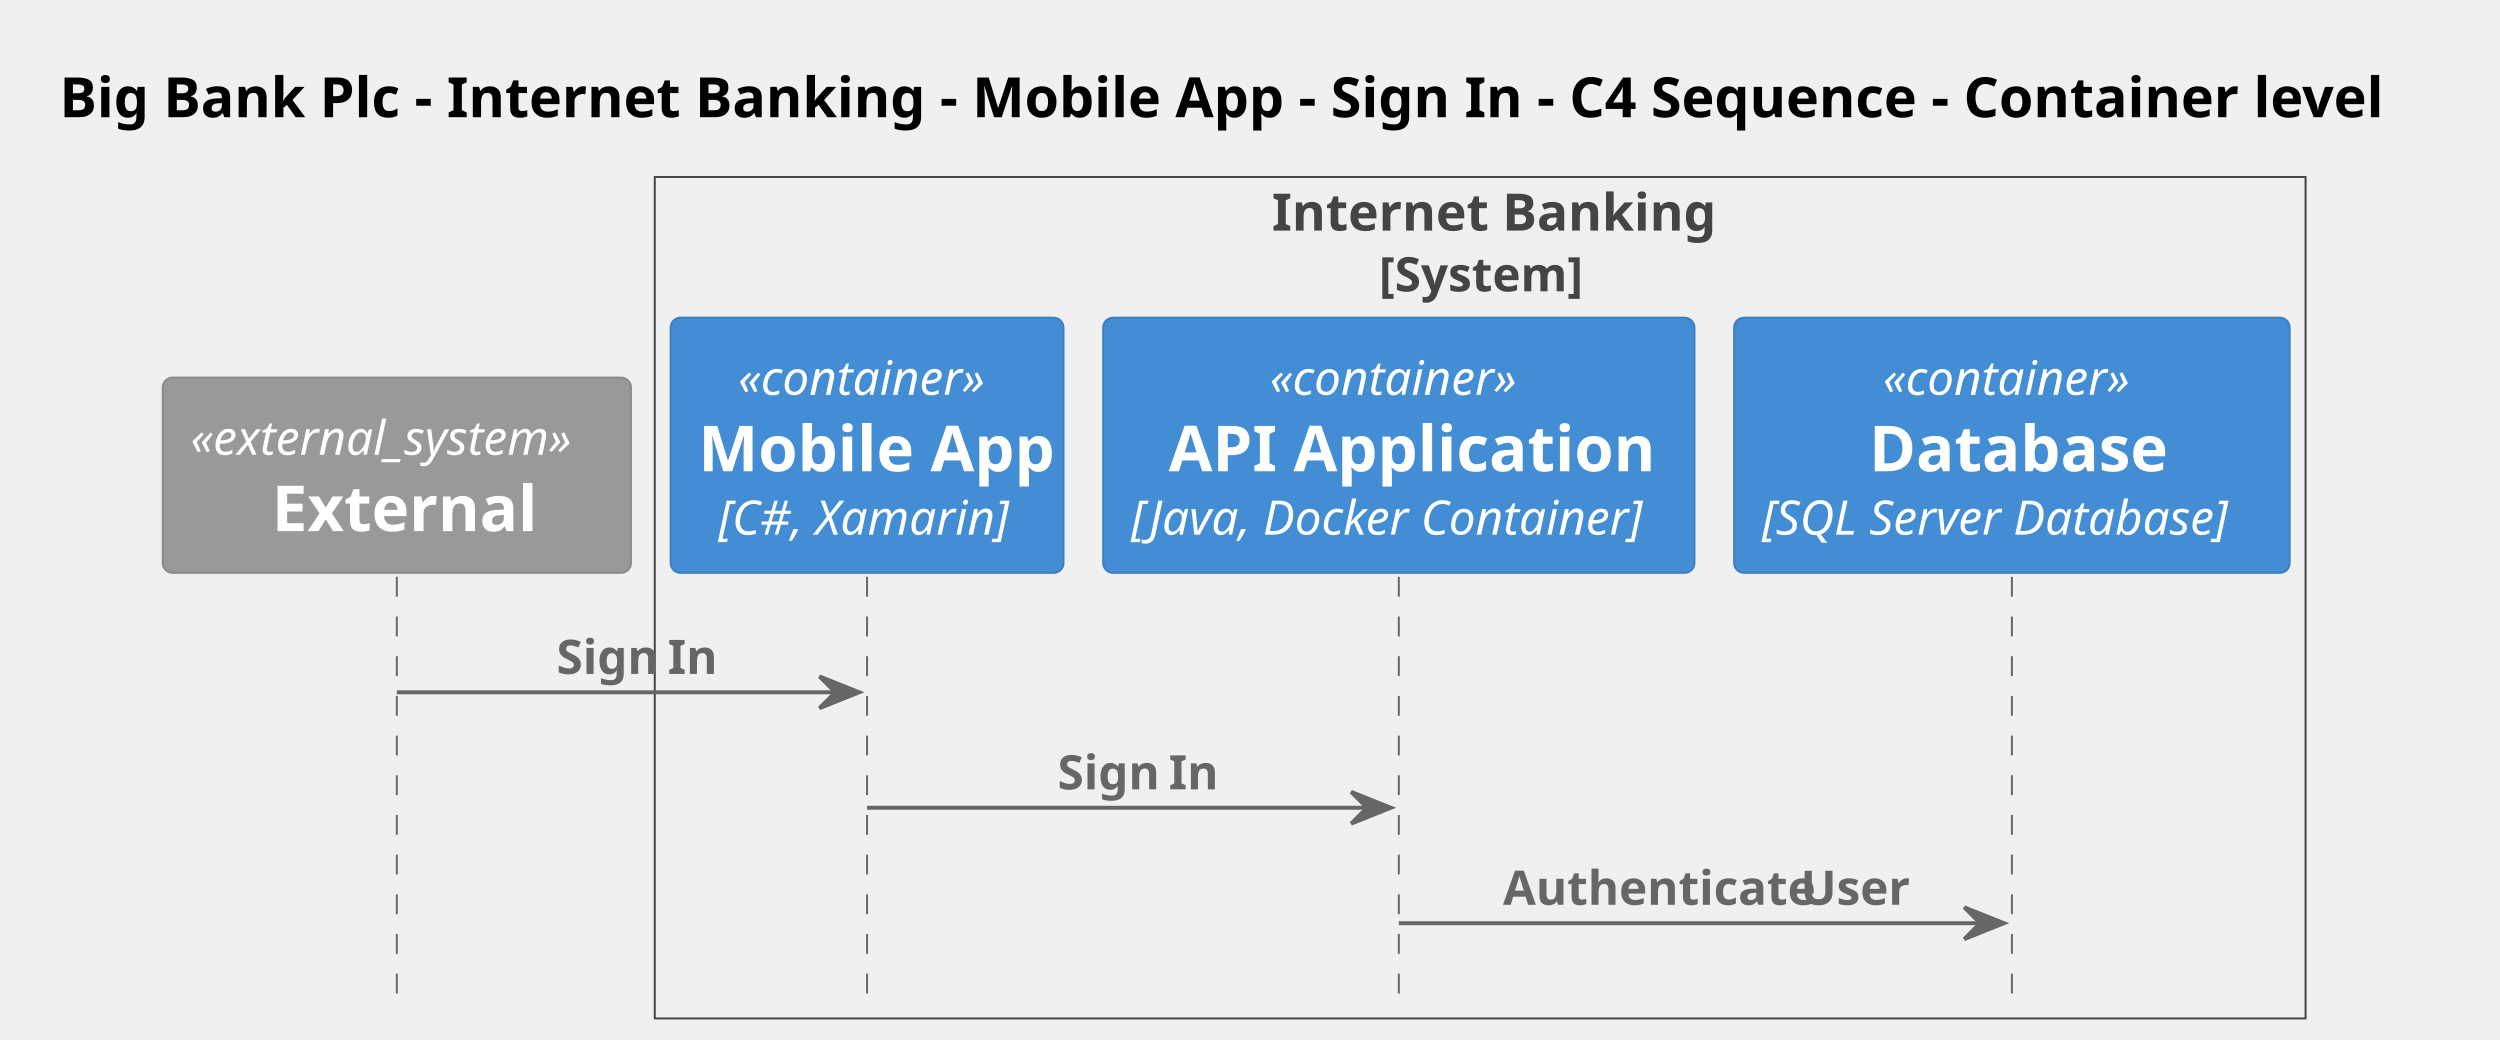
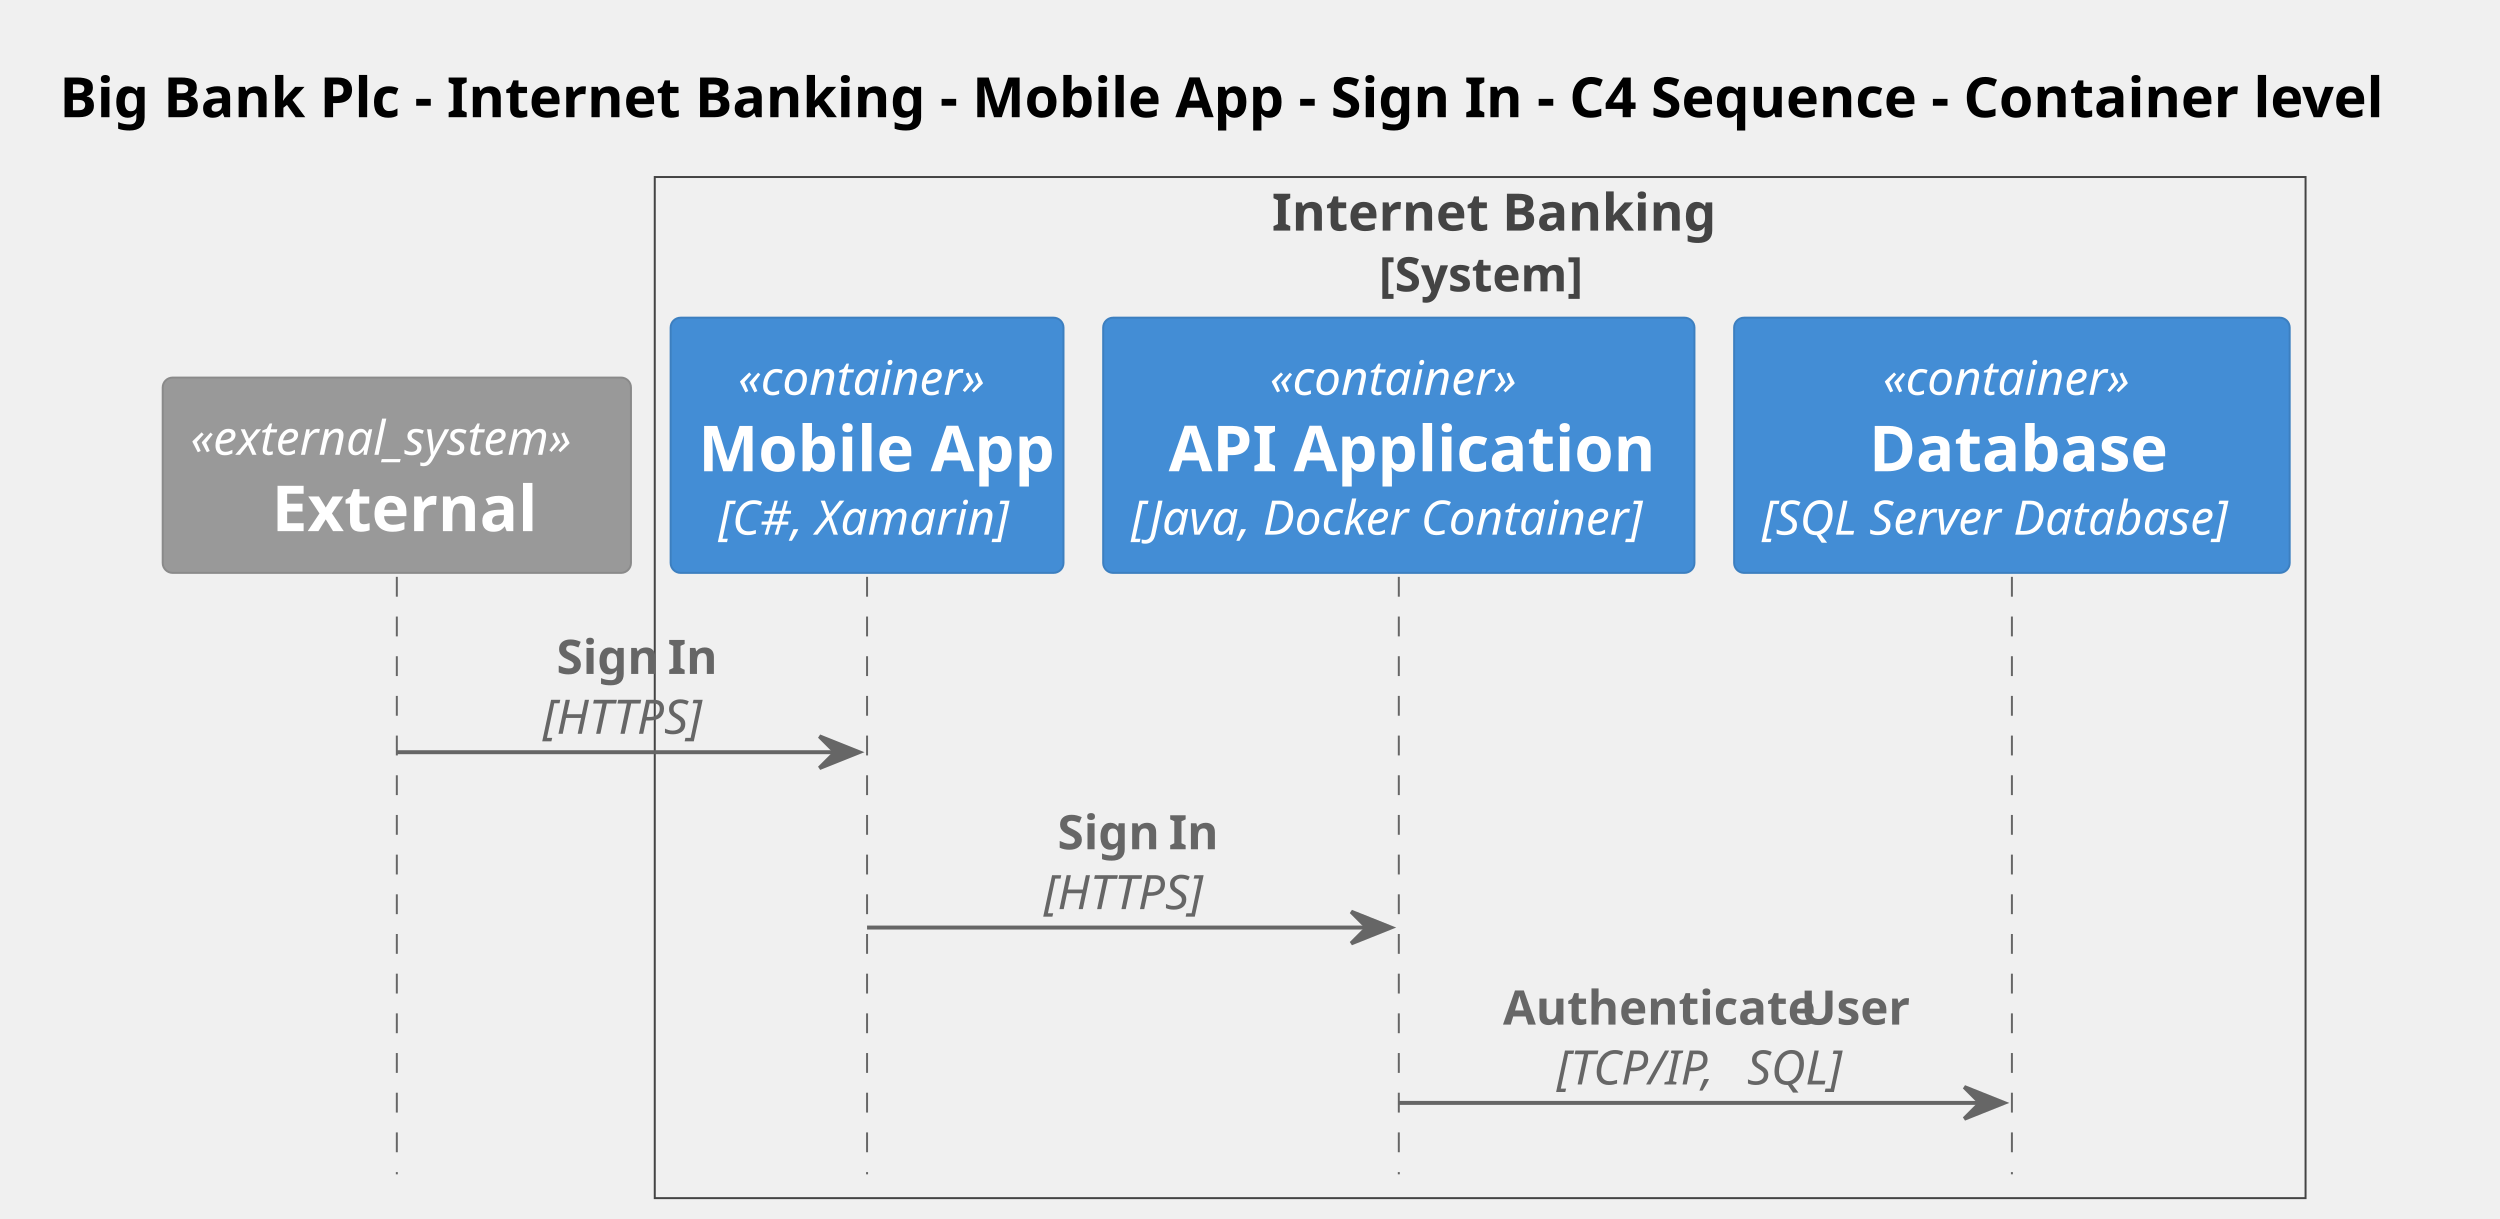
- <svg xmlns="http://www.w3.org/2000/svg" contentStyleType="text/css" height="262px" preserveAspectRatio="none" style="width:630px;height:262px;background:#FFFFFF;" version="1.1" viewBox="0 0 630 262" width="630px" zoomAndPan="magnify">
+ <svg xmlns="http://www.w3.org/2000/svg" contentStyleType="text/css" height="307px" preserveAspectRatio="none" style="width:630px;height:307px;background:#FFFFFF;" version="1.1" viewBox="0 0 630 307" width="630px" zoomAndPan="magnify">
  <defs />
  <g>
-     <rect fill="none" height="212.039" style="stroke:#444444;stroke-width:0.5;" width="416" x="165" y="44.609" />
+     <rect fill="none" height="257.32" style="stroke:#444444;stroke-width:0.5;" width="416" x="165" y="44.609" />
    <text fill="#444444" font-family="sans-serif" font-size="13" font-weight="bold" lengthAdjust="spacing" textLength="105" x="320.5" y="58.105">Internet Banking</text>
    <text fill="#444444" font-family="sans-serif" font-size="12" font-weight="bold" lengthAdjust="spacing" textLength="51" x="347.5" y="73.418">[System]</text>
    <text fill="#000000" font-family="sans-serif" font-size="14" font-weight="bold" lengthAdjust="spacing" textLength="597" x="15" y="29.533">Big Bank Plc - Internet Banking - Mobile App - Sign In - C4 Sequence - Container level</text>
-     <line style="stroke:#666666;stroke-width:0.5;stroke-dasharray:5.0,5.0;" x1="100" x2="100" y1="145.367" y2="250.648" />
-     <line style="stroke:#666666;stroke-width:0.5;stroke-dasharray:5.0,5.0;" x1="218.5" x2="218.5" y1="145.367" y2="250.648" />
-     <line style="stroke:#666666;stroke-width:0.5;stroke-dasharray:5.0,5.0;" x1="352.5" x2="352.5" y1="145.367" y2="250.648" />
-     <line style="stroke:#666666;stroke-width:0.5;stroke-dasharray:5.0,5.0;" x1="507" x2="507" y1="145.367" y2="250.648" />
+     <line style="stroke:#666666;stroke-width:0.5;stroke-dasharray:5.0,5.0;" x1="100" x2="100" y1="145.367" y2="295.93" />
+     <line style="stroke:#666666;stroke-width:0.5;stroke-dasharray:5.0,5.0;" x1="218.5" x2="218.5" y1="145.367" y2="295.93" />
+     <line style="stroke:#666666;stroke-width:0.5;stroke-dasharray:5.0,5.0;" x1="352.5" x2="352.5" y1="145.367" y2="295.93" />
+     <line style="stroke:#666666;stroke-width:0.5;stroke-dasharray:5.0,5.0;" x1="507" x2="507" y1="145.367" y2="295.93" />
    <rect fill="#999999" height="49.219" rx="2.5" ry="2.5" style="stroke:#8A8A8A;stroke-width:0.5;" width="118" x="41" y="95.148" />
    <text fill="#FFFFFF" font-family="sans-serif" font-size="12" font-style="italic" lengthAdjust="spacing" textLength="104" x="48" y="114.606">«external_system»</text>
    <text fill="#FFFFFF" font-family="sans-serif" font-size="16" font-weight="bold" lengthAdjust="spacing" textLength="63" x="68.5" y="133.852">External</text>
    <rect fill="#438DD5" height="64.312" rx="2.5" ry="2.5" style="stroke:#3C7FC0;stroke-width:0.5;" width="99" x="169" y="80.055" />
    <text fill="#FFFFFF" font-family="sans-serif" font-size="12" font-style="italic" lengthAdjust="spacing" textLength="65" x="186" y="99.512">«container»</text>
    <text fill="#FFFFFF" font-family="sans-serif" font-size="16" font-weight="bold" lengthAdjust="spacing" textLength="85" x="176" y="118.758">Mobile App</text>
    <text fill="#FFFFFF" font-family="sans-serif" font-size="12" font-style="italic" lengthAdjust="spacing" textLength="75" x="181" y="134.731">[C#, Xamarin]</text>
    <rect fill="#438DD5" height="64.312" rx="2.5" ry="2.5" style="stroke:#3C7FC0;stroke-width:0.5;" width="149" x="278" y="80.055" />
    <text fill="#FFFFFF" font-family="sans-serif" font-size="12" font-style="italic" lengthAdjust="spacing" textLength="65" x="320" y="99.512">«container»</text>
    <text fill="#FFFFFF" font-family="sans-serif" font-size="16" font-weight="bold" lengthAdjust="spacing" textLength="116" x="294.5" y="118.758">API Application</text>
    <text fill="#FFFFFF" font-family="sans-serif" font-size="12" font-style="italic" lengthAdjust="spacing" textLength="135" x="285" y="134.731">[Java, Docker Container]</text>
    <rect fill="#438DD5" height="64.312" rx="2.5" ry="2.5" style="stroke:#3C7FC0;stroke-width:0.5;" width="140" x="437" y="80.055" />
    <text fill="#FFFFFF" font-family="sans-serif" font-size="12" font-style="italic" lengthAdjust="spacing" textLength="65" x="474.5" y="99.512">«container»</text>
    <text fill="#FFFFFF" font-family="sans-serif" font-size="16" font-weight="bold" lengthAdjust="spacing" textLength="72" x="471" y="118.758">Database</text>
    <text fill="#FFFFFF" font-family="sans-serif" font-size="12" font-style="italic" lengthAdjust="spacing" textLength="126" x="444" y="134.731">[SQL Server Database]</text>
-     <polygon fill="#666666" points="206.5,170.461,216.5,174.461,206.5,178.461,210.5,174.461" style="stroke:#666666;stroke-width:1.0;" />
-     <line style="stroke:#666666;stroke-width:1.0;" x1="100" x2="212.5" y1="174.461" y2="174.461" />
+     <polygon fill="#666666" points="206.5,185.555,216.5,189.555,206.5,193.555,210.5,189.555" style="stroke:#666666;stroke-width:1.0;" />
+     <line style="stroke:#666666;stroke-width:1.0;" x1="100" x2="212.5" y1="189.555" y2="189.555" />
    <text fill="#666666" font-family="sans-serif" font-size="12" font-weight="bold" lengthAdjust="spacing" textLength="25" x="140.25" y="169.824">Sign</text>
    <text fill="#666666" font-family="sans-serif" font-size="12" font-weight="bold" lengthAdjust="spacing" textLength="3" x="165.25" y="169.824"> </text>
    <text fill="#666666" font-family="sans-serif" font-size="12" font-weight="bold" lengthAdjust="spacing" textLength="10" x="168.25" y="169.824">In</text>
-     <polygon fill="#666666" points="340.5,199.555,350.5,203.555,340.5,207.555,344.5,203.555" style="stroke:#666666;stroke-width:1.0;" />
-     <line style="stroke:#666666;stroke-width:1.0;" x1="218.5" x2="346.5" y1="203.555" y2="203.555" />
-     <text fill="#666666" font-family="sans-serif" font-size="12" font-weight="bold" lengthAdjust="spacing" textLength="25" x="266.5" y="198.918">Sign</text>
-     <text fill="#666666" font-family="sans-serif" font-size="12" font-weight="bold" lengthAdjust="spacing" textLength="3" x="291.5" y="198.918"> </text>
-     <text fill="#666666" font-family="sans-serif" font-size="12" font-weight="bold" lengthAdjust="spacing" textLength="10" x="294.5" y="198.918">In</text>
-     <polygon fill="#666666" points="495,228.648,505,232.648,495,236.648,499,232.648" style="stroke:#666666;stroke-width:1.0;" />
-     <line style="stroke:#666666;stroke-width:1.0;" x1="352.5" x2="501" y1="232.648" y2="232.648" />
-     <text fill="#666666" font-family="sans-serif" font-size="12" font-weight="bold" lengthAdjust="spacing" textLength="72" x="378.75" y="228.012">Authenticate</text>
-     <text fill="#666666" font-family="sans-serif" font-size="12" font-weight="bold" lengthAdjust="spacing" textLength="3" x="450.75" y="228.012"> </text>
-     <text fill="#666666" font-family="sans-serif" font-size="12" font-weight="bold" lengthAdjust="spacing" textLength="27" x="453.75" y="228.012">User</text>
+     <text fill="#666666" font-family="sans-serif" font-size="12" font-style="italic" lengthAdjust="spacing" textLength="45" x="136.75" y="184.918">[HTTPS]</text>
+     <polygon fill="#666666" points="340.5,229.742,350.5,233.742,340.5,237.742,344.5,233.742" style="stroke:#666666;stroke-width:1.0;" />
+     <line style="stroke:#666666;stroke-width:1.0;" x1="218.5" x2="346.5" y1="233.742" y2="233.742" />
+     <text fill="#666666" font-family="sans-serif" font-size="12" font-weight="bold" lengthAdjust="spacing" textLength="25" x="266.5" y="214.012">Sign</text>
+     <text fill="#666666" font-family="sans-serif" font-size="12" font-weight="bold" lengthAdjust="spacing" textLength="3" x="291.5" y="214.012"> </text>
+     <text fill="#666666" font-family="sans-serif" font-size="12" font-weight="bold" lengthAdjust="spacing" textLength="10" x="294.5" y="214.012">In</text>
+     <text fill="#666666" font-family="sans-serif" font-size="12" font-style="italic" lengthAdjust="spacing" textLength="45" x="263" y="229.106">[HTTPS]</text>
+     <polygon fill="#666666" points="495,273.93,505,277.93,495,281.93,499,277.93" style="stroke:#666666;stroke-width:1.0;" />
+     <line style="stroke:#666666;stroke-width:1.0;" x1="352.5" x2="501" y1="277.93" y2="277.93" />
+     <text fill="#666666" font-family="sans-serif" font-size="12" font-weight="bold" lengthAdjust="spacing" textLength="72" x="378.75" y="258.199">Authenticate</text>
+     <text fill="#666666" font-family="sans-serif" font-size="12" font-weight="bold" lengthAdjust="spacing" textLength="3" x="450.75" y="258.199"> </text>
+     <text fill="#666666" font-family="sans-serif" font-size="12" font-weight="bold" lengthAdjust="spacing" textLength="27" x="453.75" y="258.199">User</text>
+     <text fill="#666666" font-family="sans-serif" font-size="12" font-style="italic" lengthAdjust="spacing" textLength="45" x="392.25" y="273.293">[TCP/IP,</text>
+     <text fill="#666666" font-family="sans-serif" font-size="12" font-style="italic" lengthAdjust="spacing" textLength="3" x="437.25" y="273.293"> </text>
+     <text fill="#666666" font-family="sans-serif" font-size="12" font-style="italic" lengthAdjust="spacing" textLength="27" x="440.25" y="273.293">SQL]</text>
  </g>
</svg>
